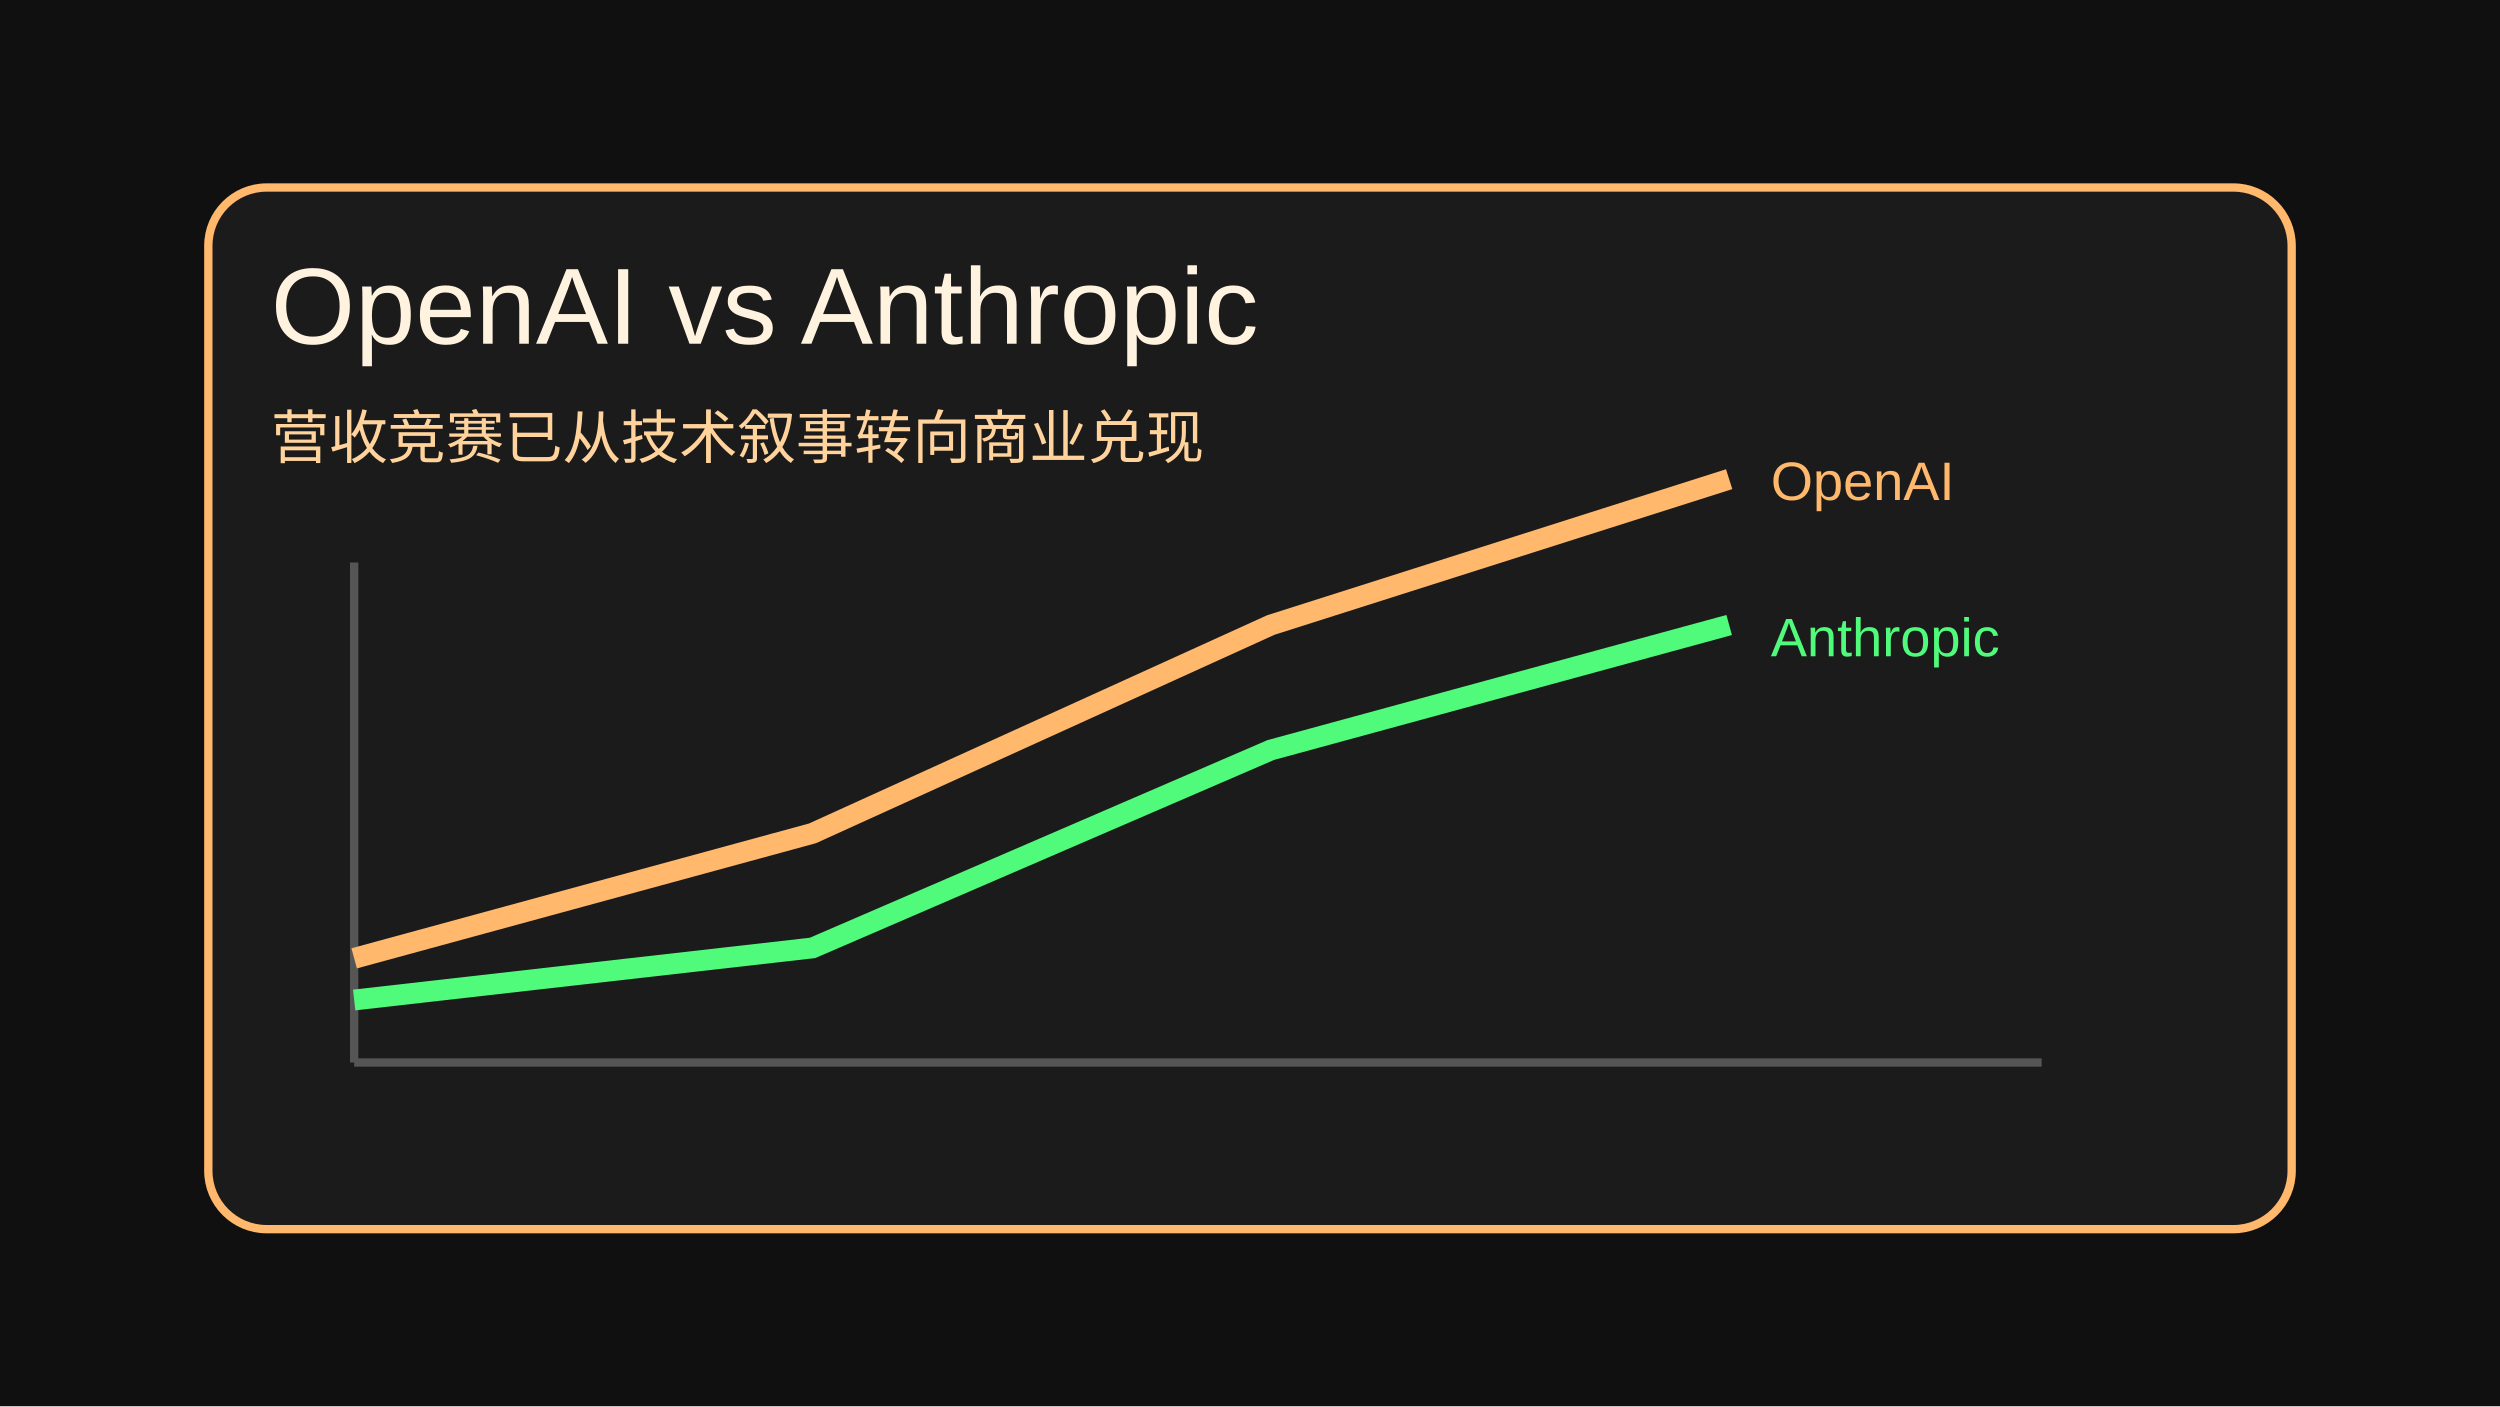
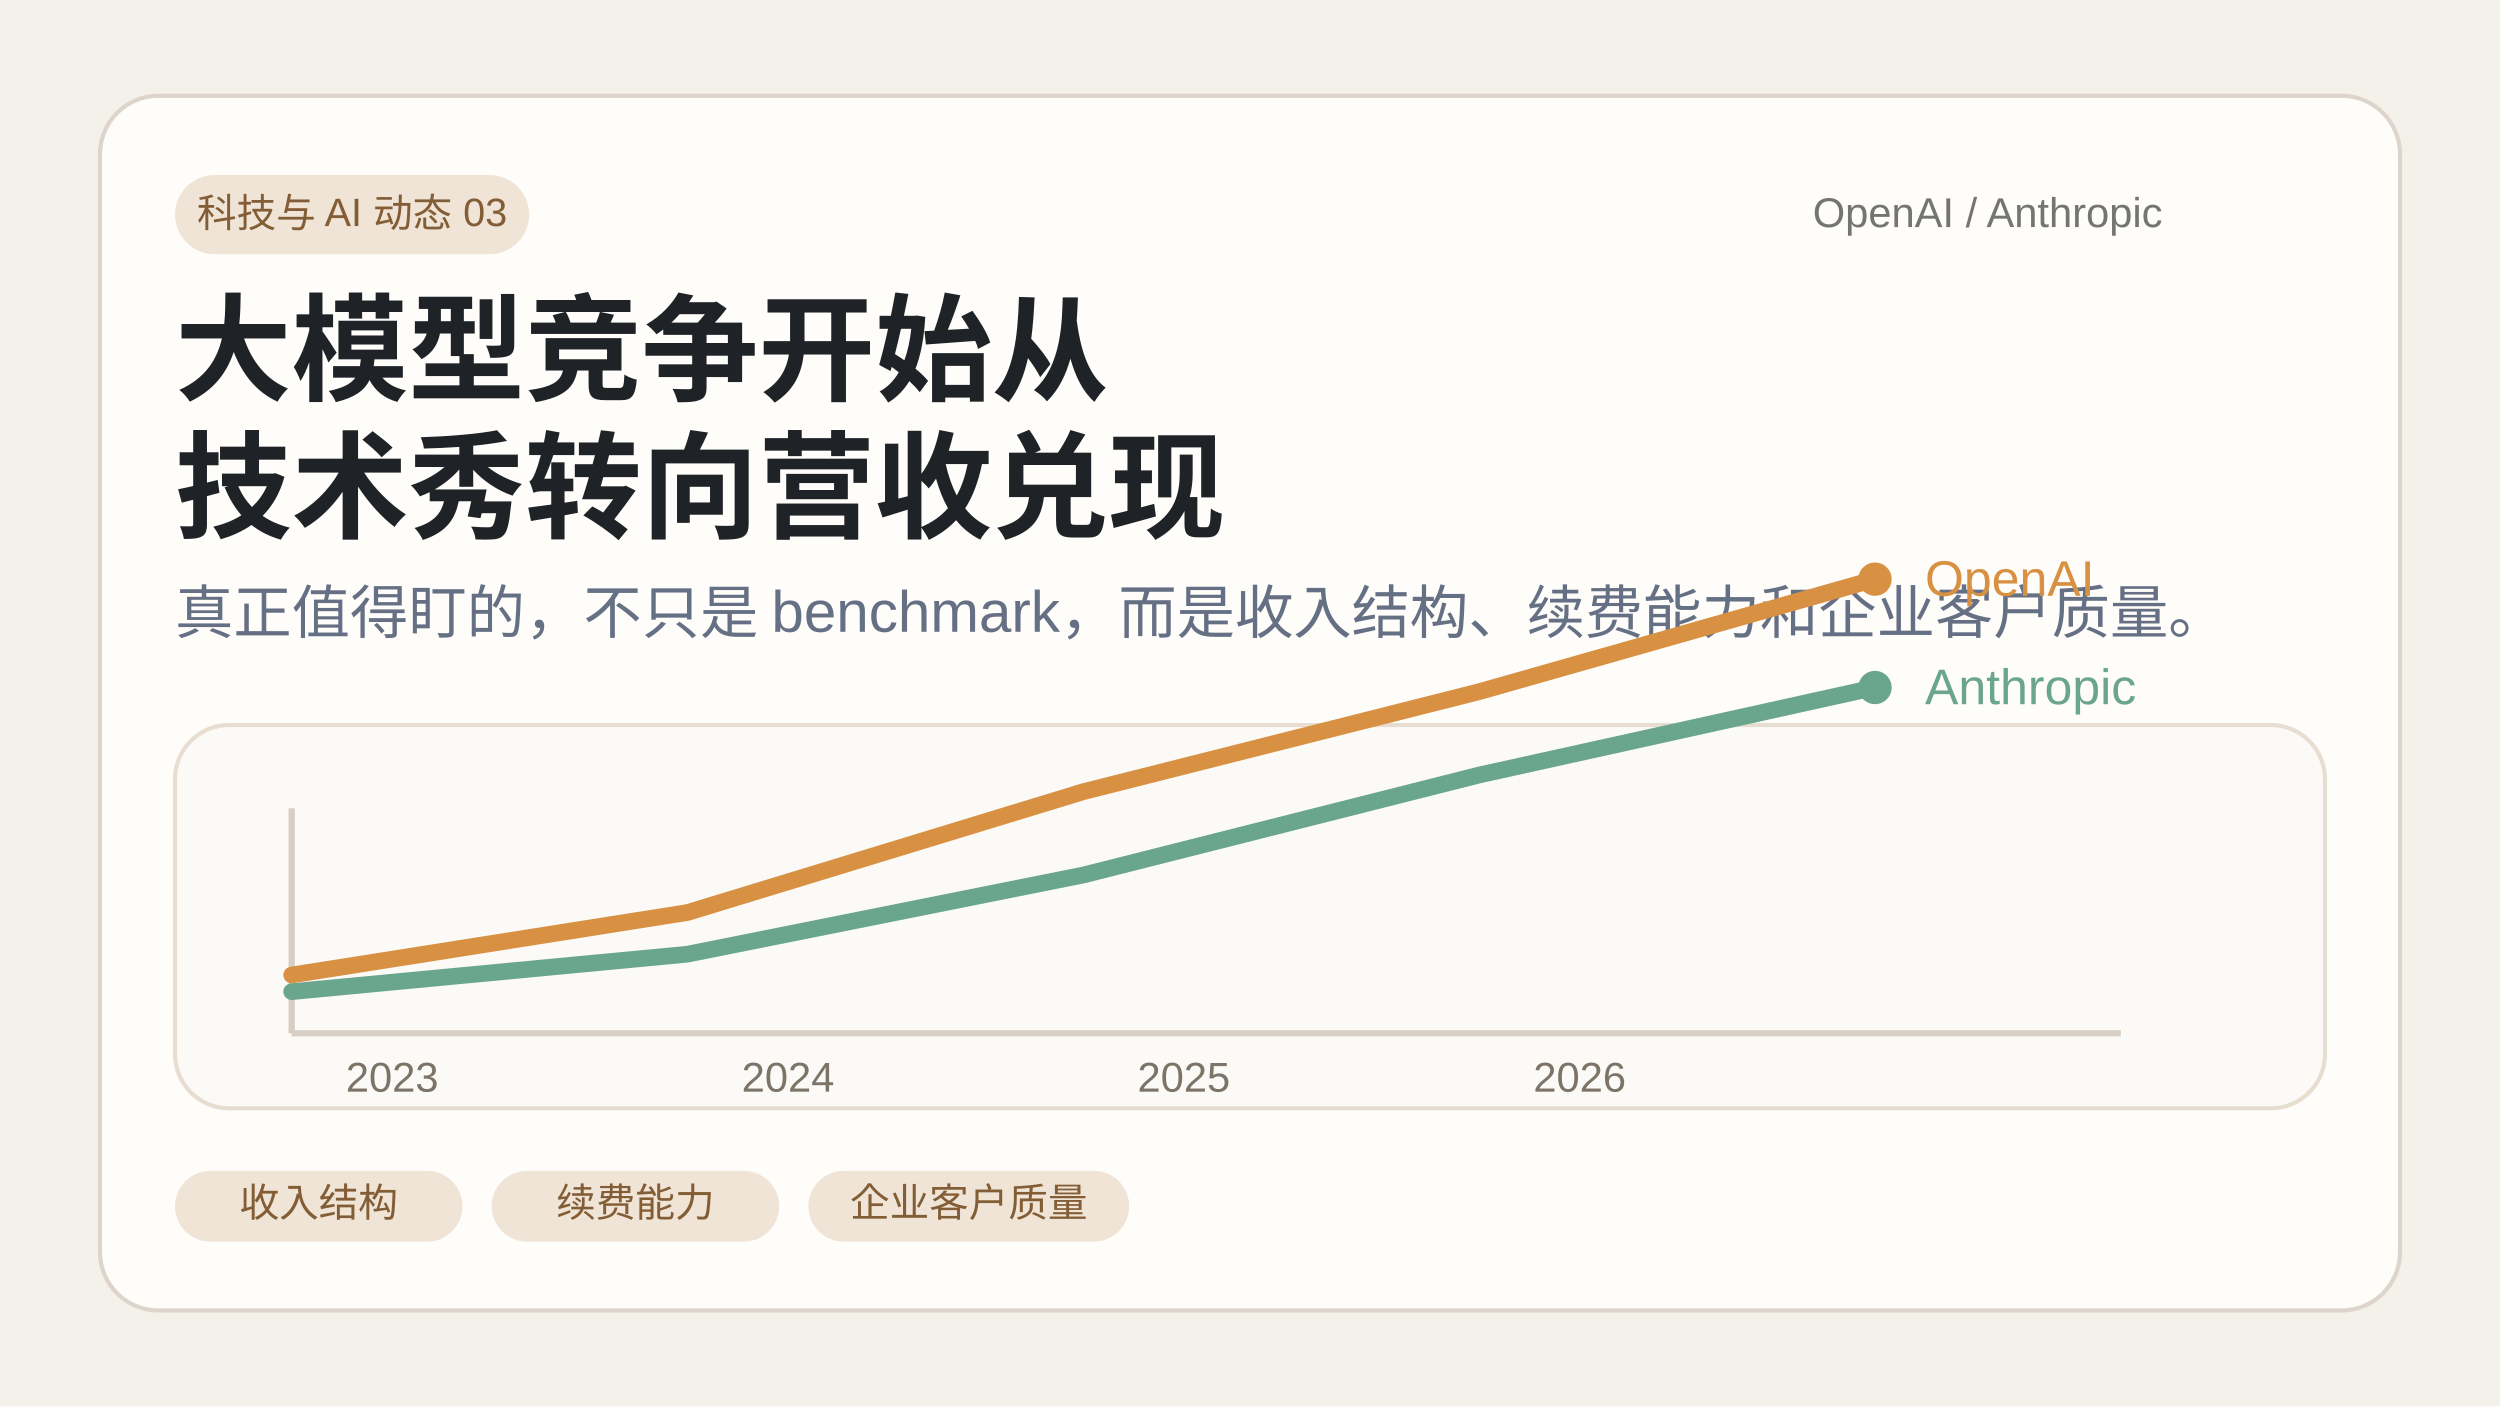
<svg xmlns="http://www.w3.org/2000/svg" width="1200" height="675" viewBox="0 0 1200 675">
-   <rect width="1200" height="675" fill="#101010" />
-   <rect x="100" y="90" width="1000" height="500" rx="28" fill="#1b1b1b" stroke="#ffb86c" stroke-width="4" />
-   <text x="130" y="165" fill="#fff3e0" font-size="52" font-family="Arial, PingFang SC, sans-serif">OpenAI vs Anthropic</text>
-   <text x="130" y="220" fill="#ffd39b" font-size="28" font-family="Arial, PingFang SC, sans-serif">营收竞赛已从技术叙事转向商业兑现</text>
-   <line x1="170" y1="510" x2="980" y2="510" stroke="#555" stroke-width="4" />
-   <line x1="170" y1="510" x2="170" y2="270" stroke="#555" stroke-width="4" />
-   <polyline points="170,460 390,400 610,300 830,230" fill="none" stroke="#ffb86c" stroke-width="10" />
-   <polyline points="170,480 390,455 610,360 830,300" fill="none" stroke="#50fa7b" stroke-width="10" />
-   <text x="850" y="240" fill="#ffb86c" font-size="26" font-family="Arial, PingFang SC, sans-serif">OpenAI</text>
-   <text x="850" y="315" fill="#50fa7b" font-size="26" font-family="Arial, PingFang SC, sans-serif">Anthropic</text>
+   <rect width="1200" height="675" fill="#f4f0ea" />
+   <rect x="48" y="46" width="1104" height="583" rx="28" fill="#fffdfa" stroke="#ddd5cb" stroke-width="2" />
+   <rect x="84" y="84" width="170" height="38" rx="19" fill="#efe4d6" />
+   <text x="169" y="109" text-anchor="middle" fill="#825d35" font-size="19" font-family="Arial, PingFang SC, sans-serif">科技与 AI 动态 03</text>
+   <text x="1038" y="109" text-anchor="end" fill="#747474" font-size="20" font-family="Arial, PingFang SC, sans-serif">OpenAI / Anthropic</text>
+   <text x="84" y="188" fill="#1f2328" font-size="56" font-weight="700" font-family="Arial, PingFang SC, sans-serif">大模型竞争开始从</text>
+   <text x="84" y="254" fill="#1f2328" font-size="56" font-weight="700" font-family="Arial, PingFang SC, sans-serif">技术秀转向营收兑现</text>
+   <text x="84" y="304" fill="#667085" font-size="28" font-family="Arial, PingFang SC, sans-serif">真正值得盯的，不只是 benchmark，而是收入结构、续费能力和企业客户质量。</text>
+   <rect x="84" y="348" width="1032" height="184" rx="26" fill="#fcfaf7" stroke="#e7ddd1" stroke-width="2" />
+   <line x1="140" y1="496" x2="1018" y2="496" stroke="#d7cec4" stroke-width="3" />
+   <line x1="140" y1="496" x2="140" y2="388" stroke="#d7cec4" stroke-width="3" />
+   <polyline points="140,468 330,438 520,380 710,332 900,278" fill="none" stroke="#d89143" stroke-width="8" stroke-linecap="round" stroke-linejoin="round" />
+   <polyline points="140,476 330,458 520,420 710,372 900,330" fill="none" stroke="#6aa58d" stroke-width="8" stroke-linecap="round" stroke-linejoin="round" />
+   <circle cx="900" cy="278" r="8" fill="#d89143" />
+   <circle cx="900" cy="330" r="8" fill="#6aa58d" />
+   <text x="924" y="286" fill="#d89143" font-size="24" font-family="Arial, PingFang SC, sans-serif">OpenAI</text>
+   <text x="924" y="338" fill="#6aa58d" font-size="24" font-family="Arial, PingFang SC, sans-serif">Anthropic</text>
+   <text x="166" y="524" fill="#7d7468" font-size="20" font-family="Arial, PingFang SC, sans-serif">2023</text>
+   <text x="356" y="524" fill="#7d7468" font-size="20" font-family="Arial, PingFang SC, sans-serif">2024</text>
+   <text x="546" y="524" fill="#7d7468" font-size="20" font-family="Arial, PingFang SC, sans-serif">2025</text>
+   <text x="736" y="524" fill="#7d7468" font-size="20" font-family="Arial, PingFang SC, sans-serif">2026</text>
+   <rect x="84" y="562" width="138" height="34" rx="17" fill="#efe4d6" />
+   <rect x="236" y="562" width="138" height="34" rx="17" fill="#efe4d6" />
+   <rect x="388" y="562" width="154" height="34" rx="17" fill="#efe4d6" />
+   <text x="153" y="584" text-anchor="middle" fill="#825d35" font-size="19" font-family="Arial, PingFang SC, sans-serif">收入结构</text>
+   <text x="305" y="584" text-anchor="middle" fill="#825d35" font-size="19" font-family="Arial, PingFang SC, sans-serif">续费能力</text>
+   <text x="465" y="584" text-anchor="middle" fill="#825d35" font-size="19" font-family="Arial, PingFang SC, sans-serif">企业客户质量</text>
</svg>
